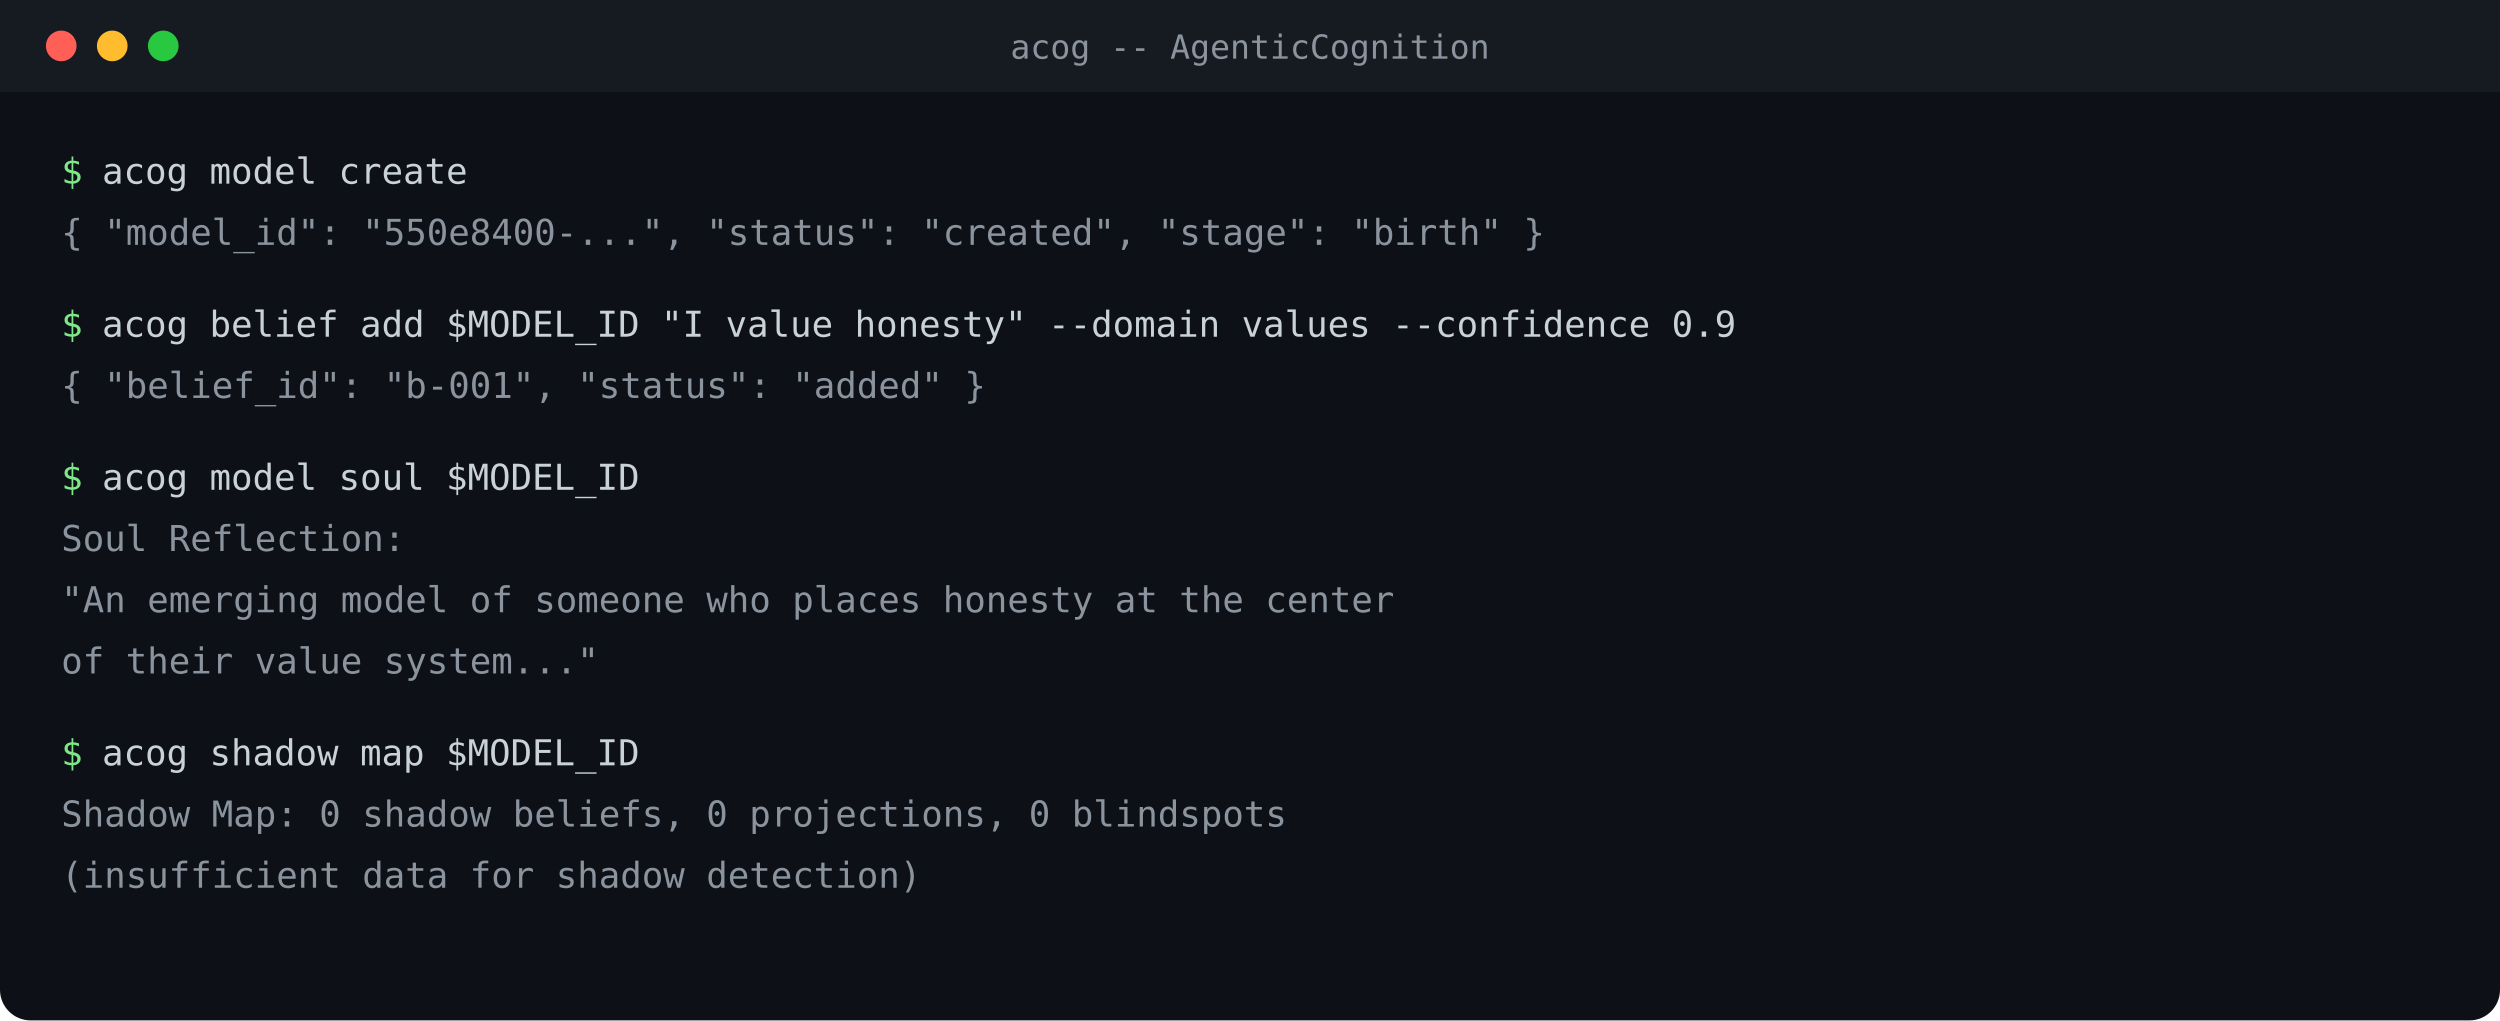
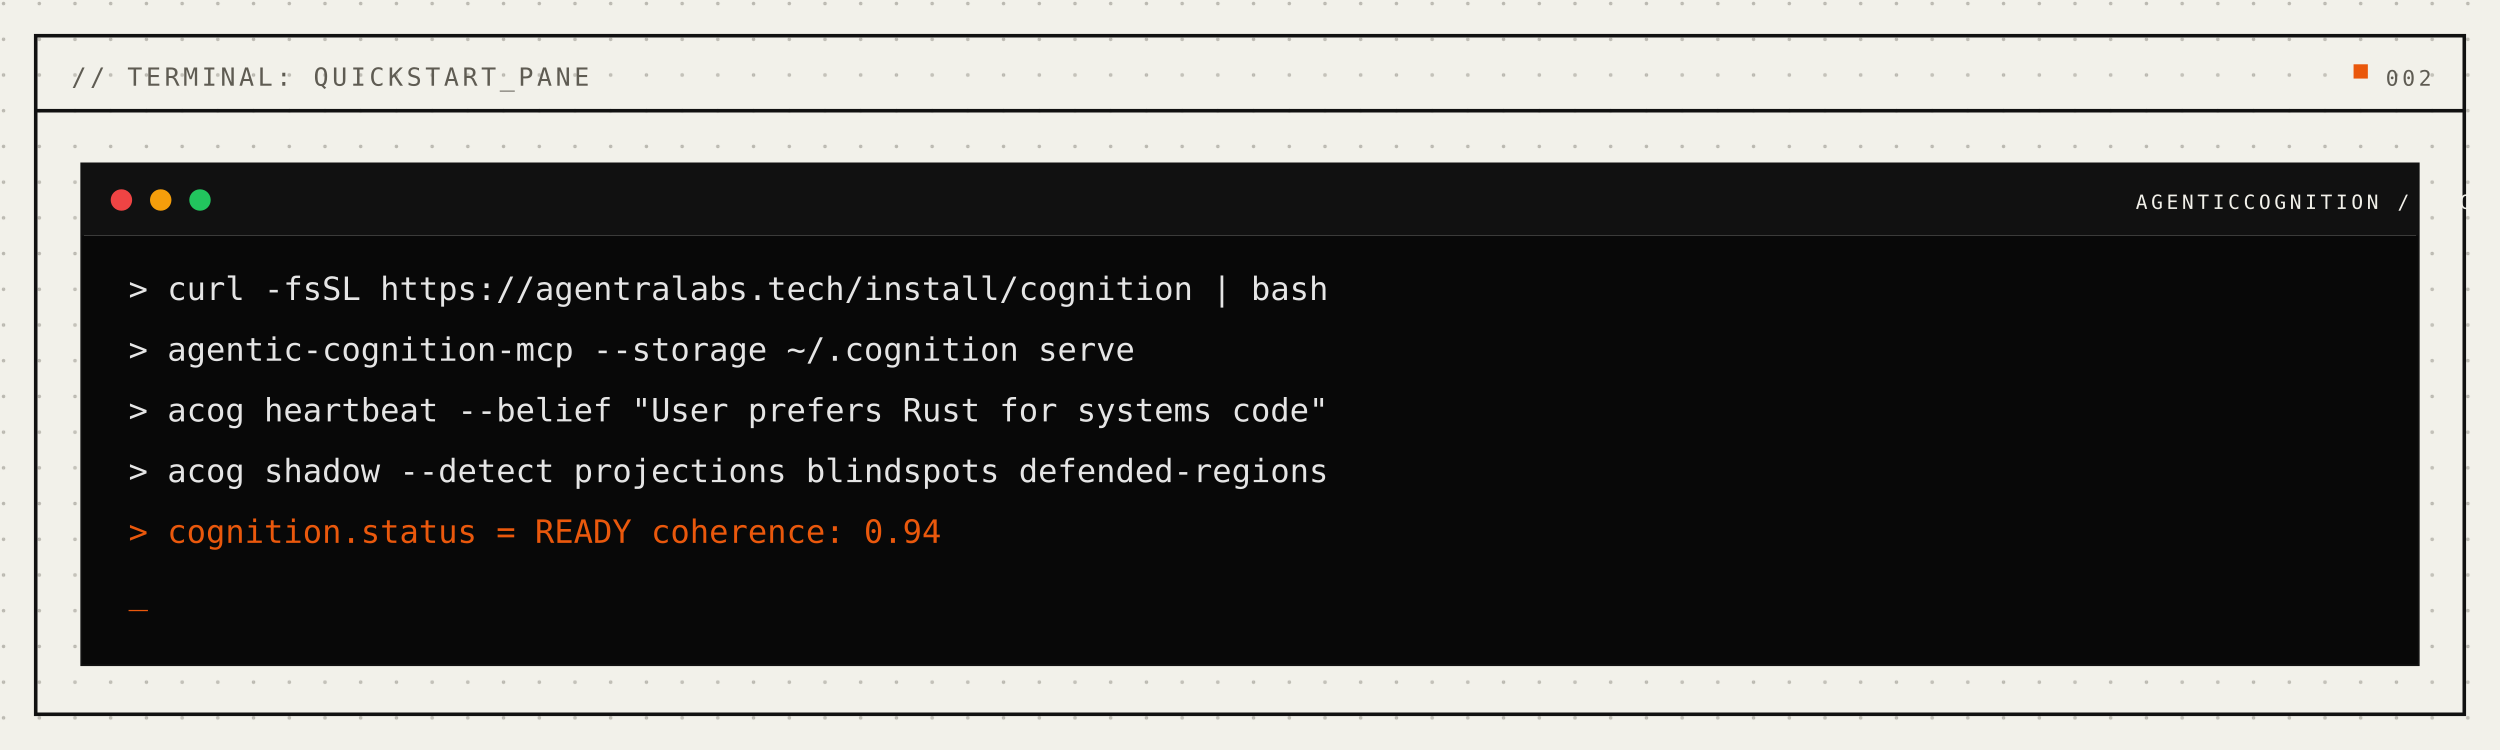
- <svg xmlns="http://www.w3.org/2000/svg" width="980" height="400" viewBox="0 0 980 400">
-   <rect width="980" height="400" fill="#0d1117" rx="12" />
-   <rect width="980" height="36" fill="#161b22" rx="12 12 0 0" />
-   <circle cx="24" cy="18" r="6" fill="#ff5f57" />
-   <circle cx="44" cy="18" r="6" fill="#febc2e" />
-   <circle cx="64" cy="18" r="6" fill="#28c840" />
-   <text x="490" y="23" font-family="monospace" font-size="13" fill="#8b949e" text-anchor="middle">acog -- AgenticCognition</text>
-   <text x="24" y="72" font-family="monospace" font-size="14" fill="#7ee787">$</text>
-   <text x="40" y="72" font-family="monospace" font-size="14" fill="#c9d1d9"> acog model create</text>
-   <text x="24" y="96" font-family="monospace" font-size="14" fill="#8b949e">{ "model_id": "550e8400-...", "status": "created", "stage": "birth" }</text>
-   <text x="24" y="132" font-family="monospace" font-size="14" fill="#7ee787">$</text>
-   <text x="40" y="132" font-family="monospace" font-size="14" fill="#c9d1d9"> acog belief add $MODEL_ID "I value honesty" --domain values --confidence 0.9</text>
-   <text x="24" y="156" font-family="monospace" font-size="14" fill="#8b949e">{ "belief_id": "b-001", "status": "added" }</text>
-   <text x="24" y="192" font-family="monospace" font-size="14" fill="#7ee787">$</text>
-   <text x="40" y="192" font-family="monospace" font-size="14" fill="#c9d1d9"> acog model soul $MODEL_ID</text>
-   <text x="24" y="216" font-family="monospace" font-size="14" fill="#8b949e">Soul Reflection:</text>
-   <text x="24" y="240" font-family="monospace" font-size="14" fill="#8b949e">"An emerging model of someone who places honesty at the center</text>
-   <text x="24" y="264" font-family="monospace" font-size="14" fill="#8b949e"> of their value system..."</text>
-   <text x="24" y="300" font-family="monospace" font-size="14" fill="#7ee787">$</text>
-   <text x="40" y="300" font-family="monospace" font-size="14" fill="#c9d1d9"> acog shadow map $MODEL_ID</text>
-   <text x="24" y="324" font-family="monospace" font-size="14" fill="#8b949e">Shadow Map: 0 shadow beliefs, 0 projections, 0 blindspots</text>
-   <text x="24" y="348" font-family="monospace" font-size="14" fill="#8b949e">(insufficient data for shadow detection)</text>
+ <svg xmlns="http://www.w3.org/2000/svg" viewBox="0 0 1400 420" role="img" aria-label="AgenticCognition terminal pane">
+   <defs>
+     <pattern id="grid" width="20" height="20" patternUnits="userSpaceOnUse">
+       <circle cx="2" cy="2" r="1" fill="#b8b6ae" />
+     </pattern>
+   </defs>
+   <rect width="1400" height="420" fill="#f2f1ea" />
+   <rect width="1400" height="420" fill="url(#grid)" />
+   <rect x="20" y="20" width="1360" height="380" fill="none" stroke="#111111" stroke-width="2" />
+   <line x1="20" y1="62" x2="1380" y2="62" stroke="#111111" stroke-width="2" />
+   <text x="40" y="48" font-family="'JetBrains Mono', monospace" font-size="14" fill="#5f5c53" letter-spacing="2"> // TERMINAL: QUICKSTART_PANE</text>
+   <rect x="1318" y="36" width="8" height="8" fill="#ea580c" />
+   <text x="1336" y="48" font-family="'JetBrains Mono', monospace" font-size="12" fill="#5f5c53" letter-spacing="2">002</text>
+   <rect x="46" y="92" width="1308" height="280" fill="none" stroke="#111111" stroke-width="2" />
+   <rect x="46" y="92" width="1308" height="40" fill="#111111" />
+   <circle cx="68" cy="112" r="6" fill="#ef4444" />
+   <circle cx="90" cy="112" r="6" fill="#f59e0b" />
+   <circle cx="112" cy="112" r="6" fill="#22c55e" />
+   <text x="1196" y="117" font-family="'JetBrains Mono', monospace" font-size="11" fill="#f2f1ea" letter-spacing="2">AGENTICCOGNITION / .ACOG</text>
+   <rect x="46" y="132" width="1308" height="240" fill="#080808" />
+   <text x="72" y="168" font-family="'JetBrains Mono', monospace" font-size="18" fill="#e5e5e5">&gt; curl -fsSL https://agentralabs.tech/install/cognition | bash</text>
+   <text x="72" y="202" font-family="'JetBrains Mono', monospace" font-size="18" fill="#e5e5e5">&gt; agentic-cognition-mcp --storage ~/.cognition serve</text>
+   <text x="72" y="236" font-family="'JetBrains Mono', monospace" font-size="18" fill="#e5e5e5">&gt; acog heartbeat --belief "User prefers Rust for systems code"</text>
+   <text x="72" y="270" font-family="'JetBrains Mono', monospace" font-size="18" fill="#e5e5e5">&gt; acog shadow --detect projections blindspots defended-regions</text>
+   <text x="72" y="304" font-family="'JetBrains Mono', monospace" font-size="18" fill="#ea580c">&gt; cognition.status = READY  coherence: 0.94</text>
+   <text x="72" y="338" font-family="'JetBrains Mono', monospace" font-size="18" fill="#ea580c">_</text>
</svg>
